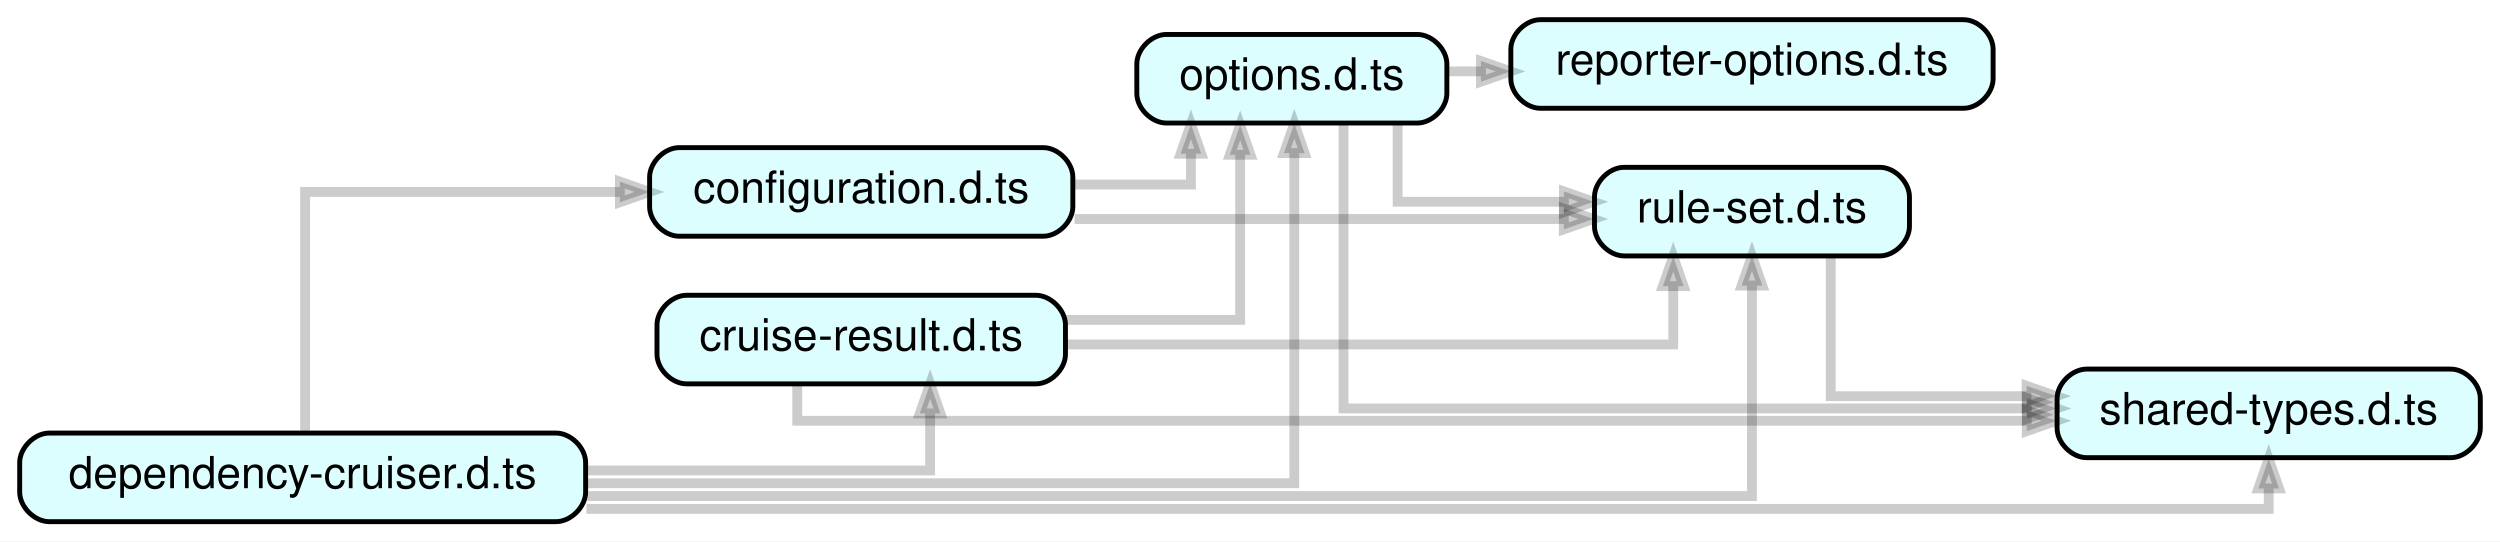
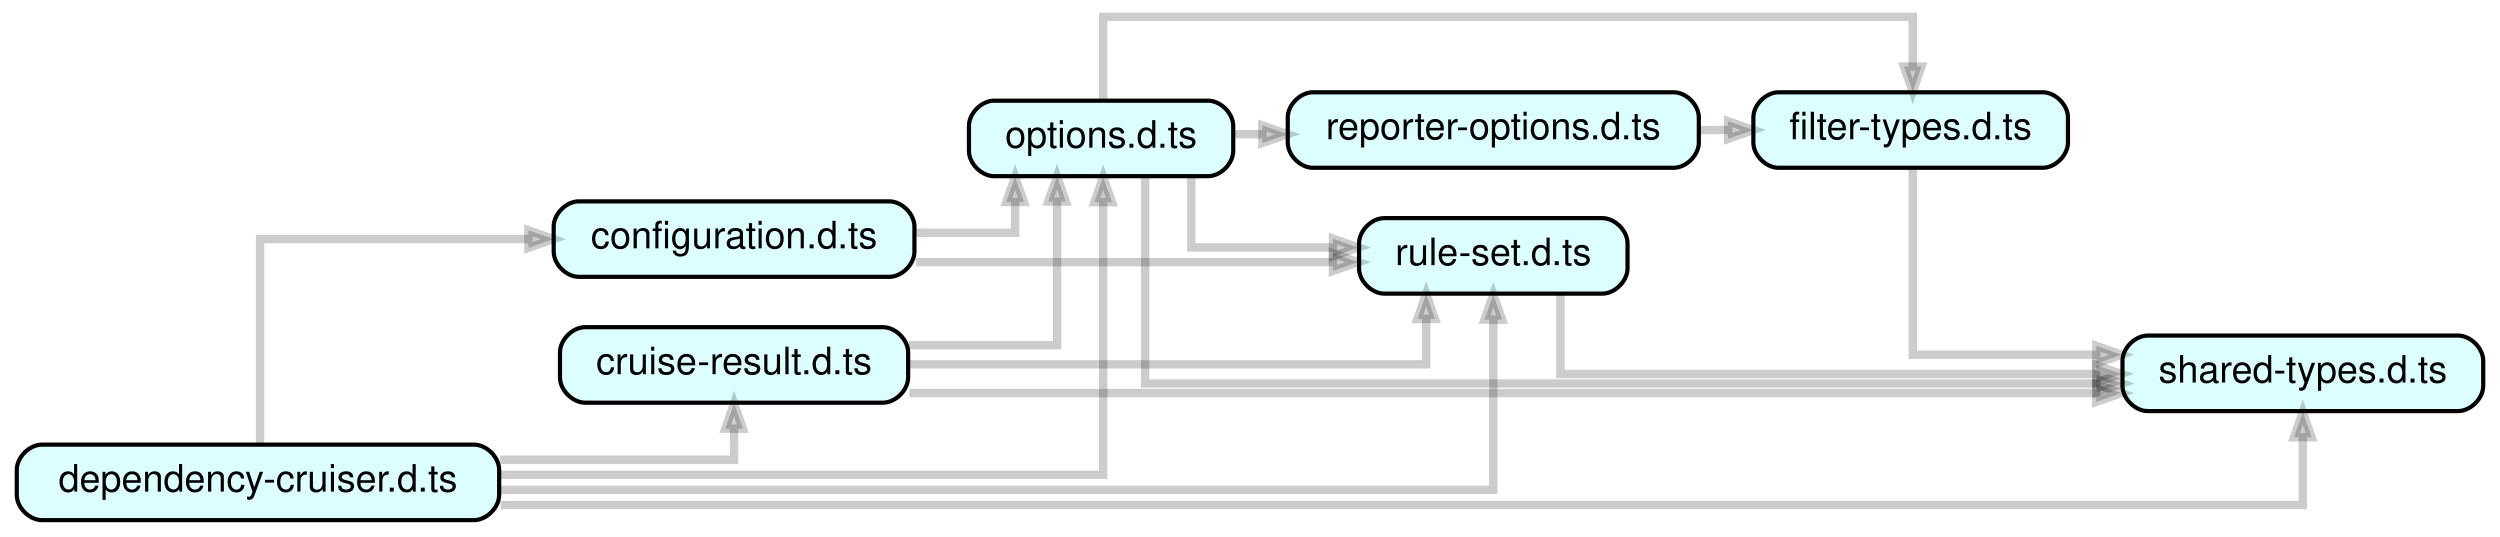
- <svg xmlns="http://www.w3.org/2000/svg" xmlns:xlink="http://www.w3.org/1999/xlink" width="508pt" height="110pt" viewBox="0.00 0.00 508.00 110.00">
-   <g id="graph0" class="graph" transform="scale(1 1) rotate(0) translate(4 106)">
-     <polygon fill="white" stroke="transparent" points="-4,4 -4,-106 504,-106 504,4 -4,4" />
+ <svg xmlns="http://www.w3.org/2000/svg" xmlns:xlink="http://www.w3.org/1999/xlink" width="596pt" height="128pt" viewBox="0.00 0.00 596.00 128.00">
+   <g id="graph0" class="graph" transform="scale(1 1) rotate(0) translate(4 124)">
+     <polygon fill="white" stroke="transparent" points="-4,4 -4,-124 592,-124 592,4 -4,4" />
    <g id="node1" class="node">
      <g id="a_node1">
        <a xlink:href="https://github.com/sverweij/dependency-cruiser/blob/develop/configuration.d.ts" xlink:title="configuration.d.ts">
          <path fill="#ddfeff" stroke="black" d="M208,-76C208,-76 134,-76 134,-76 131,-76 128,-73 128,-70 128,-70 128,-64 128,-64 128,-61 131,-58 134,-58 134,-58 208,-58 208,-58 211,-58 214,-61 214,-64 214,-64 214,-70 214,-70 214,-73 211,-76 208,-76" />
          <text text-anchor="middle" x="171" y="-64.8" font-family="Helvetica,sans-Serif" font-size="9.00">configuration.d.ts</text>
        </a>
      </g>
    </g>
    <g id="node2" class="node">
      <g id="a_node2">
        <a xlink:href="https://github.com/sverweij/dependency-cruiser/blob/develop/options.d.ts" xlink:title="options.d.ts">
-           <path fill="#ddfeff" stroke="black" d="M284,-99C284,-99 233,-99 233,-99 230,-99 227,-96 227,-93 227,-93 227,-87 227,-87 227,-84 230,-81 233,-81 233,-81 284,-81 284,-81 287,-81 290,-84 290,-87 290,-87 290,-93 290,-93 290,-96 287,-99 284,-99" />
-           <text text-anchor="middle" x="258.5" y="-87.8" font-family="Helvetica,sans-Serif" font-size="9.00">options.d.ts</text>
+           <path fill="#ddfeff" stroke="black" d="M284,-100C284,-100 233,-100 233,-100 230,-100 227,-97 227,-94 227,-94 227,-88 227,-88 227,-85 230,-82 233,-82 233,-82 284,-82 284,-82 287,-82 290,-85 290,-88 290,-88 290,-94 290,-94 290,-97 287,-100 284,-100" />
+           <text text-anchor="middle" x="258.5" y="-88.8" font-family="Helvetica,sans-Serif" font-size="9.00">options.d.ts</text>
        </a>
      </g>
    </g>
    <g id="edge1" class="edge">
-       <path fill="none" stroke="#000000" stroke-width="2" stroke-opacity="0.2" d="M214.19,-68.5C227.15,-68.5 238,-68.5 238,-68.5 238,-68.5 238,-74.76 238,-74.76" />
-       <polygon fill="#000000" fill-opacity="0.2" stroke="#000000" stroke-width="2" stroke-opacity="0.2" points="235.9,-74.76 238,-80.76 240.1,-74.76 235.9,-74.76" />
+       <path fill="none" stroke="#000000" stroke-width="2" stroke-opacity="0.2" d="M214.19,-68.5C227.15,-68.5 238,-68.5 238,-68.5 238,-68.5 238,-75.85 238,-75.85" />
+       <polygon fill="#000000" fill-opacity="0.2" stroke="#000000" stroke-width="2" stroke-opacity="0.2" points="235.9,-75.85 238,-81.85 240.1,-75.85 235.9,-75.85" />
    </g>
    <g id="node3" class="node">
      <g id="a_node3">
        <a xlink:href="https://github.com/sverweij/dependency-cruiser/blob/develop/rule-set.d.ts" xlink:title="rule-set.d.ts">
          <path fill="#ddfeff" stroke="black" d="M378,-72C378,-72 326,-72 326,-72 323,-72 320,-69 320,-66 320,-66 320,-60 320,-60 320,-57 323,-54 326,-54 326,-54 378,-54 378,-54 381,-54 384,-57 384,-60 384,-60 384,-66 384,-66 384,-69 381,-72 378,-72" />
          <text text-anchor="middle" x="352" y="-60.8" font-family="Helvetica,sans-Serif" font-size="9.00">rule-set.d.ts</text>
        </a>
      </g>
    </g>
    <g id="edge2" class="edge">
      <path fill="none" stroke="#000000" stroke-width="2" stroke-opacity="0.2" d="M214.35,-61.5C214.35,-61.5 313.77,-61.5 313.77,-61.5" />
      <polygon fill="#000000" fill-opacity="0.2" stroke="#000000" stroke-width="2" stroke-opacity="0.2" points="313.77,-63.6 319.77,-61.5 313.77,-59.4 313.77,-63.6" />
    </g>
-     <g id="edge12" class="edge">
-       <path fill="none" stroke="#000000" stroke-width="2" stroke-opacity="0.2" d="M280,-80.97C280,-73.81 280,-65 280,-65 280,-65 313.79,-65 313.79,-65" />
+     <g id="edge14" class="edge">
+       <path fill="none" stroke="#000000" stroke-width="2" stroke-opacity="0.2" d="M280,-81.91C280,-74.41 280,-65 280,-65 280,-65 313.79,-65 313.79,-65" />
      <polygon fill="#000000" fill-opacity="0.2" stroke="#000000" stroke-width="2" stroke-opacity="0.2" points="313.79,-67.1 319.79,-65 313.79,-62.9 313.79,-67.1" />
    </g>
    <g id="node5" class="node">
      <g id="a_node5">
        <a xlink:href="https://github.com/sverweij/dependency-cruiser/blob/develop/shared-types.d.ts" xlink:title="shared-types.d.ts">
-           <path fill="#ddfeff" stroke="black" d="M494,-31C494,-31 420,-31 420,-31 417,-31 414,-28 414,-25 414,-25 414,-19 414,-19 414,-16 417,-13 420,-13 420,-13 494,-13 494,-13 497,-13 500,-16 500,-19 500,-19 500,-25 500,-25 500,-28 497,-31 494,-31" />
-           <text text-anchor="middle" x="457" y="-19.8" font-family="Helvetica,sans-Serif" font-size="9.00">shared-types.d.ts</text>
+           <path fill="#ddfeff" stroke="black" d="M582,-44C582,-44 508,-44 508,-44 505,-44 502,-41 502,-38 502,-38 502,-32 502,-32 502,-29 505,-26 508,-26 508,-26 582,-26 582,-26 585,-26 588,-29 588,-32 588,-32 588,-38 588,-38 588,-41 585,-44 582,-44" />
+           <text text-anchor="middle" x="545" y="-32.8" font-family="Helvetica,sans-Serif" font-size="9.00">shared-types.d.ts</text>
        </a>
      </g>
    </g>
-     <g id="edge13" class="edge">
-       <path fill="none" stroke="#000000" stroke-width="2" stroke-opacity="0.2" d="M269,-80.96C269,-62.68 269,-23 269,-23 269,-23 407.87,-23 407.87,-23" />
-       <polygon fill="#000000" fill-opacity="0.2" stroke="#000000" stroke-width="2" stroke-opacity="0.2" points="407.87,-25.1 413.87,-23 407.87,-20.9 407.87,-25.1" />
+     <g id="edge15" class="edge">
+       <path fill="none" stroke="#000000" stroke-width="2" stroke-opacity="0.2" d="M269,-81.87C269,-65.44 269,-32.57 269,-32.57 269,-32.57 495.88,-32.57 495.88,-32.57" />
+       <polygon fill="#000000" fill-opacity="0.2" stroke="#000000" stroke-width="2" stroke-opacity="0.2" points="495.88,-34.67 501.88,-32.57 495.87,-30.47 495.88,-34.67" />
    </g>
    <g id="node7" class="node">
      <g id="a_node7">
+         <a xlink:href="https://github.com/sverweij/dependency-cruiser/blob/develop/filter-types.d.ts" xlink:title="filter-types.d.ts">
+           <path fill="#ddfeff" stroke="black" d="M483,-102C483,-102 420,-102 420,-102 417,-102 414,-99 414,-96 414,-96 414,-90 414,-90 414,-87 417,-84 420,-84 420,-84 483,-84 483,-84 486,-84 489,-87 489,-90 489,-90 489,-96 489,-96 489,-99 486,-102 483,-102" />
+           <text text-anchor="middle" x="451.5" y="-90.8" font-family="Helvetica,sans-Serif" font-size="9.00">filter-types.d.ts</text>
+         </a>
+       </g>
+     </g>
+     <g id="edge12" class="edge">
+       <path fill="none" stroke="#000000" stroke-width="2" stroke-opacity="0.2" d="M259,-100.18C259,-108.67 259,-120 259,-120 259,-120 452,-120 452,-120 452,-120 452,-108.14 452,-108.14" />
+       <polygon fill="#000000" fill-opacity="0.2" stroke="#000000" stroke-width="2" stroke-opacity="0.2" points="454.1,-108.14 452,-102.14 449.9,-108.14 454.1,-108.14" />
+     </g>
+     <g id="node8" class="node">
+       <g id="a_node8">
        <a xlink:href="https://github.com/sverweij/dependency-cruiser/blob/develop/reporter-options.d.ts" xlink:title="reporter-options.d.ts">
          <path fill="#ddfeff" stroke="black" d="M395,-102C395,-102 309,-102 309,-102 306,-102 303,-99 303,-96 303,-96 303,-90 303,-90 303,-87 306,-84 309,-84 309,-84 395,-84 395,-84 398,-84 401,-87 401,-90 401,-90 401,-96 401,-96 401,-99 398,-102 395,-102" />
          <text text-anchor="middle" x="352" y="-90.8" font-family="Helvetica,sans-Serif" font-size="9.00">reporter-options.d.ts</text>
        </a>
      </g>
    </g>
-     <g id="edge11" class="edge">
-       <path fill="none" stroke="#000000" stroke-width="2" stroke-opacity="0.2" d="M290.15,-91.5C290.15,-91.5 296.93,-91.5 296.93,-91.5" />
-       <polygon fill="#000000" fill-opacity="0.2" stroke="#000000" stroke-width="2" stroke-opacity="0.2" points="296.93,-93.6 302.93,-91.5 296.93,-89.4 296.93,-93.6" />
+     <g id="edge13" class="edge">
+       <path fill="none" stroke="#000000" stroke-width="2" stroke-opacity="0.2" d="M290.15,-92C290.15,-92 296.93,-92 296.93,-92" />
+       <polygon fill="#000000" fill-opacity="0.2" stroke="#000000" stroke-width="2" stroke-opacity="0.2" points="296.93,-94.1 302.93,-92 296.93,-89.9 296.93,-94.1" />
    </g>
-     <g id="edge14" class="edge">
-       <path fill="none" stroke="#000000" stroke-width="2" stroke-opacity="0.2" d="M368,-53.92C368,-42.82 368,-25.5 368,-25.5 368,-25.5 407.8,-25.5 407.8,-25.5" />
-       <polygon fill="#000000" fill-opacity="0.2" stroke="#000000" stroke-width="2" stroke-opacity="0.2" points="407.8,-27.6 413.8,-25.5 407.8,-23.4 407.8,-27.6" />
+     <g id="edge17" class="edge">
+       <path fill="none" stroke="#000000" stroke-width="2" stroke-opacity="0.2" d="M368,-53.78C368,-45.58 368,-34.86 368,-34.86 368,-34.86 495.7,-34.86 495.7,-34.86" />
+       <polygon fill="#000000" fill-opacity="0.2" stroke="#000000" stroke-width="2" stroke-opacity="0.2" points="495.7,-36.96 501.7,-34.86 495.7,-32.76 495.7,-36.96" />
    </g>
    <g id="node4" class="node">
      <g id="a_node4">
        <a xlink:href="https://github.com/sverweij/dependency-cruiser/blob/develop/cruise-result.d.ts" xlink:title="cruise-result.d.ts">
          <path fill="#ddfeff" stroke="black" d="M206.5,-46C206.5,-46 135.5,-46 135.5,-46 132.5,-46 129.5,-43 129.5,-40 129.5,-40 129.5,-34 129.5,-34 129.5,-31 132.5,-28 135.5,-28 135.5,-28 206.5,-28 206.5,-28 209.5,-28 212.5,-31 212.5,-34 212.5,-34 212.5,-40 212.5,-40 212.5,-43 209.5,-46 206.5,-46" />
          <text text-anchor="middle" x="171" y="-34.8" font-family="Helvetica,sans-Serif" font-size="9.00">cruise-result.d.ts</text>
        </a>
      </g>
    </g>
    <g id="edge3" class="edge">
-       <path fill="none" stroke="#000000" stroke-width="2" stroke-opacity="0.2" d="M212.66,-41C230.8,-41 248,-41 248,-41 248,-41 248,-74.55 248,-74.55" />
-       <polygon fill="#000000" fill-opacity="0.2" stroke="#000000" stroke-width="2" stroke-opacity="0.2" points="245.9,-74.55 248,-80.55 250.1,-74.55 245.9,-74.55" />
+       <path fill="none" stroke="#000000" stroke-width="2" stroke-opacity="0.2" d="M212.66,-41.71C230.8,-41.71 248,-41.71 248,-41.71 248,-41.71 248,-75.96 248,-75.96" />
+       <polygon fill="#000000" fill-opacity="0.2" stroke="#000000" stroke-width="2" stroke-opacity="0.2" points="245.9,-75.96 248,-81.96 250.1,-75.96 245.9,-75.96" />
    </g>
    <g id="edge4" class="edge">
-       <path fill="none" stroke="#000000" stroke-width="2" stroke-opacity="0.2" d="M212.64,-36C261.52,-36 336,-36 336,-36 336,-36 336,-47.86 336,-47.86" />
-       <polygon fill="#000000" fill-opacity="0.2" stroke="#000000" stroke-width="2" stroke-opacity="0.2" points="333.9,-47.86 336,-53.86 338.1,-47.86 333.9,-47.86" />
+       <path fill="none" stroke="#000000" stroke-width="2" stroke-opacity="0.2" d="M212.64,-37.14C261.52,-37.14 336,-37.14 336,-37.14 336,-37.14 336,-47.96 336,-47.96" />
+       <polygon fill="#000000" fill-opacity="0.2" stroke="#000000" stroke-width="2" stroke-opacity="0.2" points="333.9,-47.96 336,-53.96 338.1,-47.96 333.9,-47.96" />
    </g>
    <g id="edge5" class="edge">
-       <path fill="none" stroke="#000000" stroke-width="2" stroke-opacity="0.2" d="M158,-27.98C158,-24.13 158,-20.5 158,-20.5 158,-20.5 407.84,-20.5 407.84,-20.5" />
-       <polygon fill="#000000" fill-opacity="0.2" stroke="#000000" stroke-width="2" stroke-opacity="0.2" points="407.84,-22.6 413.84,-20.5 407.84,-18.4 407.84,-22.6" />
+       <path fill="none" stroke="#000000" stroke-width="2" stroke-opacity="0.2" d="M212.81,-30.29C212.81,-30.29 495.73,-30.29 495.73,-30.29" />
+       <polygon fill="#000000" fill-opacity="0.2" stroke="#000000" stroke-width="2" stroke-opacity="0.2" points="495.73,-32.39 501.73,-30.29 495.73,-28.19 495.73,-32.39" />
    </g>
    <g id="node6" class="node">
      <g id="a_node6">
        <a xlink:href="https://github.com/sverweij/dependency-cruiser/blob/develop/dependency-cruiser.d.ts" xlink:title="dependency-cruiser.d.ts">
          <path fill="#ddfeff" stroke="black" d="M109,-18C109,-18 6,-18 6,-18 3,-18 0,-15 0,-12 0,-12 0,-6 0,-6 0,-3 3,0 6,0 6,0 109,0 109,0 112,0 115,-3 115,-6 115,-6 115,-12 115,-12 115,-15 112,-18 109,-18" />
          <text text-anchor="middle" x="57.5" y="-6.8" font-family="Helvetica,sans-Serif" font-size="9.00">dependency-cruiser.d.ts</text>
        </a>
      </g>
    </g>
    <g id="edge6" class="edge">
      <path fill="none" stroke="#000000" stroke-width="2" stroke-opacity="0.2" d="M58,-18.06C58,-34.38 58,-67 58,-67 58,-67 121.96,-67 121.96,-67" />
      <polygon fill="#000000" fill-opacity="0.2" stroke="#000000" stroke-width="2" stroke-opacity="0.2" points="121.96,-69.1 127.96,-67 121.96,-64.9 121.96,-69.1" />
    </g>
    <g id="edge8" class="edge">
-       <path fill="none" stroke="#000000" stroke-width="2" stroke-opacity="0.2" d="M115.24,-7.8C174.78,-7.8 259,-7.8 259,-7.8 259,-7.8 259,-74.89 259,-74.89" />
-       <polygon fill="#000000" fill-opacity="0.2" stroke="#000000" stroke-width="2" stroke-opacity="0.2" points="256.9,-74.89 259,-80.89 261.1,-74.89 256.9,-74.89" />
+       <path fill="none" stroke="#000000" stroke-width="2" stroke-opacity="0.2" d="M115.24,-10.8C174.78,-10.8 259,-10.8 259,-10.8 259,-10.8 259,-75.8 259,-75.8" />
+       <polygon fill="#000000" fill-opacity="0.2" stroke="#000000" stroke-width="2" stroke-opacity="0.2" points="256.9,-75.8 259,-81.8 261.1,-75.8 256.9,-75.8" />
    </g>
    <g id="edge9" class="edge">
-       <path fill="none" stroke="#000000" stroke-width="2" stroke-opacity="0.2" d="M115.33,-5.2C201.1,-5.2 352,-5.2 352,-5.2 352,-5.2 352,-47.97 352,-47.97" />
-       <polygon fill="#000000" fill-opacity="0.2" stroke="#000000" stroke-width="2" stroke-opacity="0.2" points="349.9,-47.97 352,-53.97 354.1,-47.97 349.9,-47.97" />
+       <path fill="none" stroke="#000000" stroke-width="2" stroke-opacity="0.2" d="M115.33,-7.2C201.1,-7.2 352,-7.2 352,-7.2 352,-7.2 352,-47.79 352,-47.79" />
+       <polygon fill="#000000" fill-opacity="0.2" stroke="#000000" stroke-width="2" stroke-opacity="0.2" points="349.9,-47.79 352,-53.79 354.1,-47.79 349.9,-47.79" />
    </g>
    <g id="edge7" class="edge">
-       <path fill="none" stroke="#000000" stroke-width="2" stroke-opacity="0.2" d="M115.28,-10.4C149.02,-10.4 185,-10.4 185,-10.4 185,-10.4 185,-21.99 185,-21.99" />
-       <polygon fill="#000000" fill-opacity="0.2" stroke="#000000" stroke-width="2" stroke-opacity="0.2" points="182.9,-21.99 185,-27.99 187.1,-21.99 182.9,-21.99" />
+       <path fill="none" stroke="#000000" stroke-width="2" stroke-opacity="0.2" d="M115.25,-14.4C143.29,-14.4 171,-14.4 171,-14.4 171,-14.4 171,-21.81 171,-21.81" />
+       <polygon fill="#000000" fill-opacity="0.2" stroke="#000000" stroke-width="2" stroke-opacity="0.2" points="168.9,-21.81 171,-27.81 173.1,-21.81 168.9,-21.81" />
    </g>
    <g id="edge10" class="edge">
-       <path fill="none" stroke="#000000" stroke-width="2" stroke-opacity="0.2" d="M115.16,-2.6C225.8,-2.6 457,-2.6 457,-2.6 457,-2.6 457,-6.75 457,-6.75" />
-       <polygon fill="#000000" fill-opacity="0.2" stroke="#000000" stroke-width="2" stroke-opacity="0.2" points="454.9,-6.75 457,-12.75 459.1,-6.75 454.9,-6.75" />
+       <path fill="none" stroke="#000000" stroke-width="2" stroke-opacity="0.2" d="M115.34,-3.6C244.47,-3.6 545,-3.6 545,-3.6 545,-3.6 545,-19.75 545,-19.75" />
+       <polygon fill="#000000" fill-opacity="0.2" stroke="#000000" stroke-width="2" stroke-opacity="0.2" points="542.9,-19.75 545,-25.75 547.1,-19.75 542.9,-19.75" />
+     </g>
+     <g id="edge11" class="edge">
+       <path fill="none" stroke="#000000" stroke-width="2" stroke-opacity="0.2" d="M452,-83.67C452,-68.32 452,-39.43 452,-39.43 452,-39.43 495.77,-39.43 495.77,-39.43" />
+       <polygon fill="#000000" fill-opacity="0.2" stroke="#000000" stroke-width="2" stroke-opacity="0.2" points="495.77,-41.53 501.77,-39.43 495.77,-37.33 495.77,-41.53" />
+     </g>
+     <g id="edge16" class="edge">
+       <path fill="none" stroke="#000000" stroke-width="2" stroke-opacity="0.2" d="M401.17,-93C401.17,-93 407.98,-93 407.98,-93" />
+       <polygon fill="#000000" fill-opacity="0.2" stroke="#000000" stroke-width="2" stroke-opacity="0.2" points="407.98,-95.1 413.98,-93 407.98,-90.9 407.98,-95.1" />
    </g>
  </g>
</svg>
